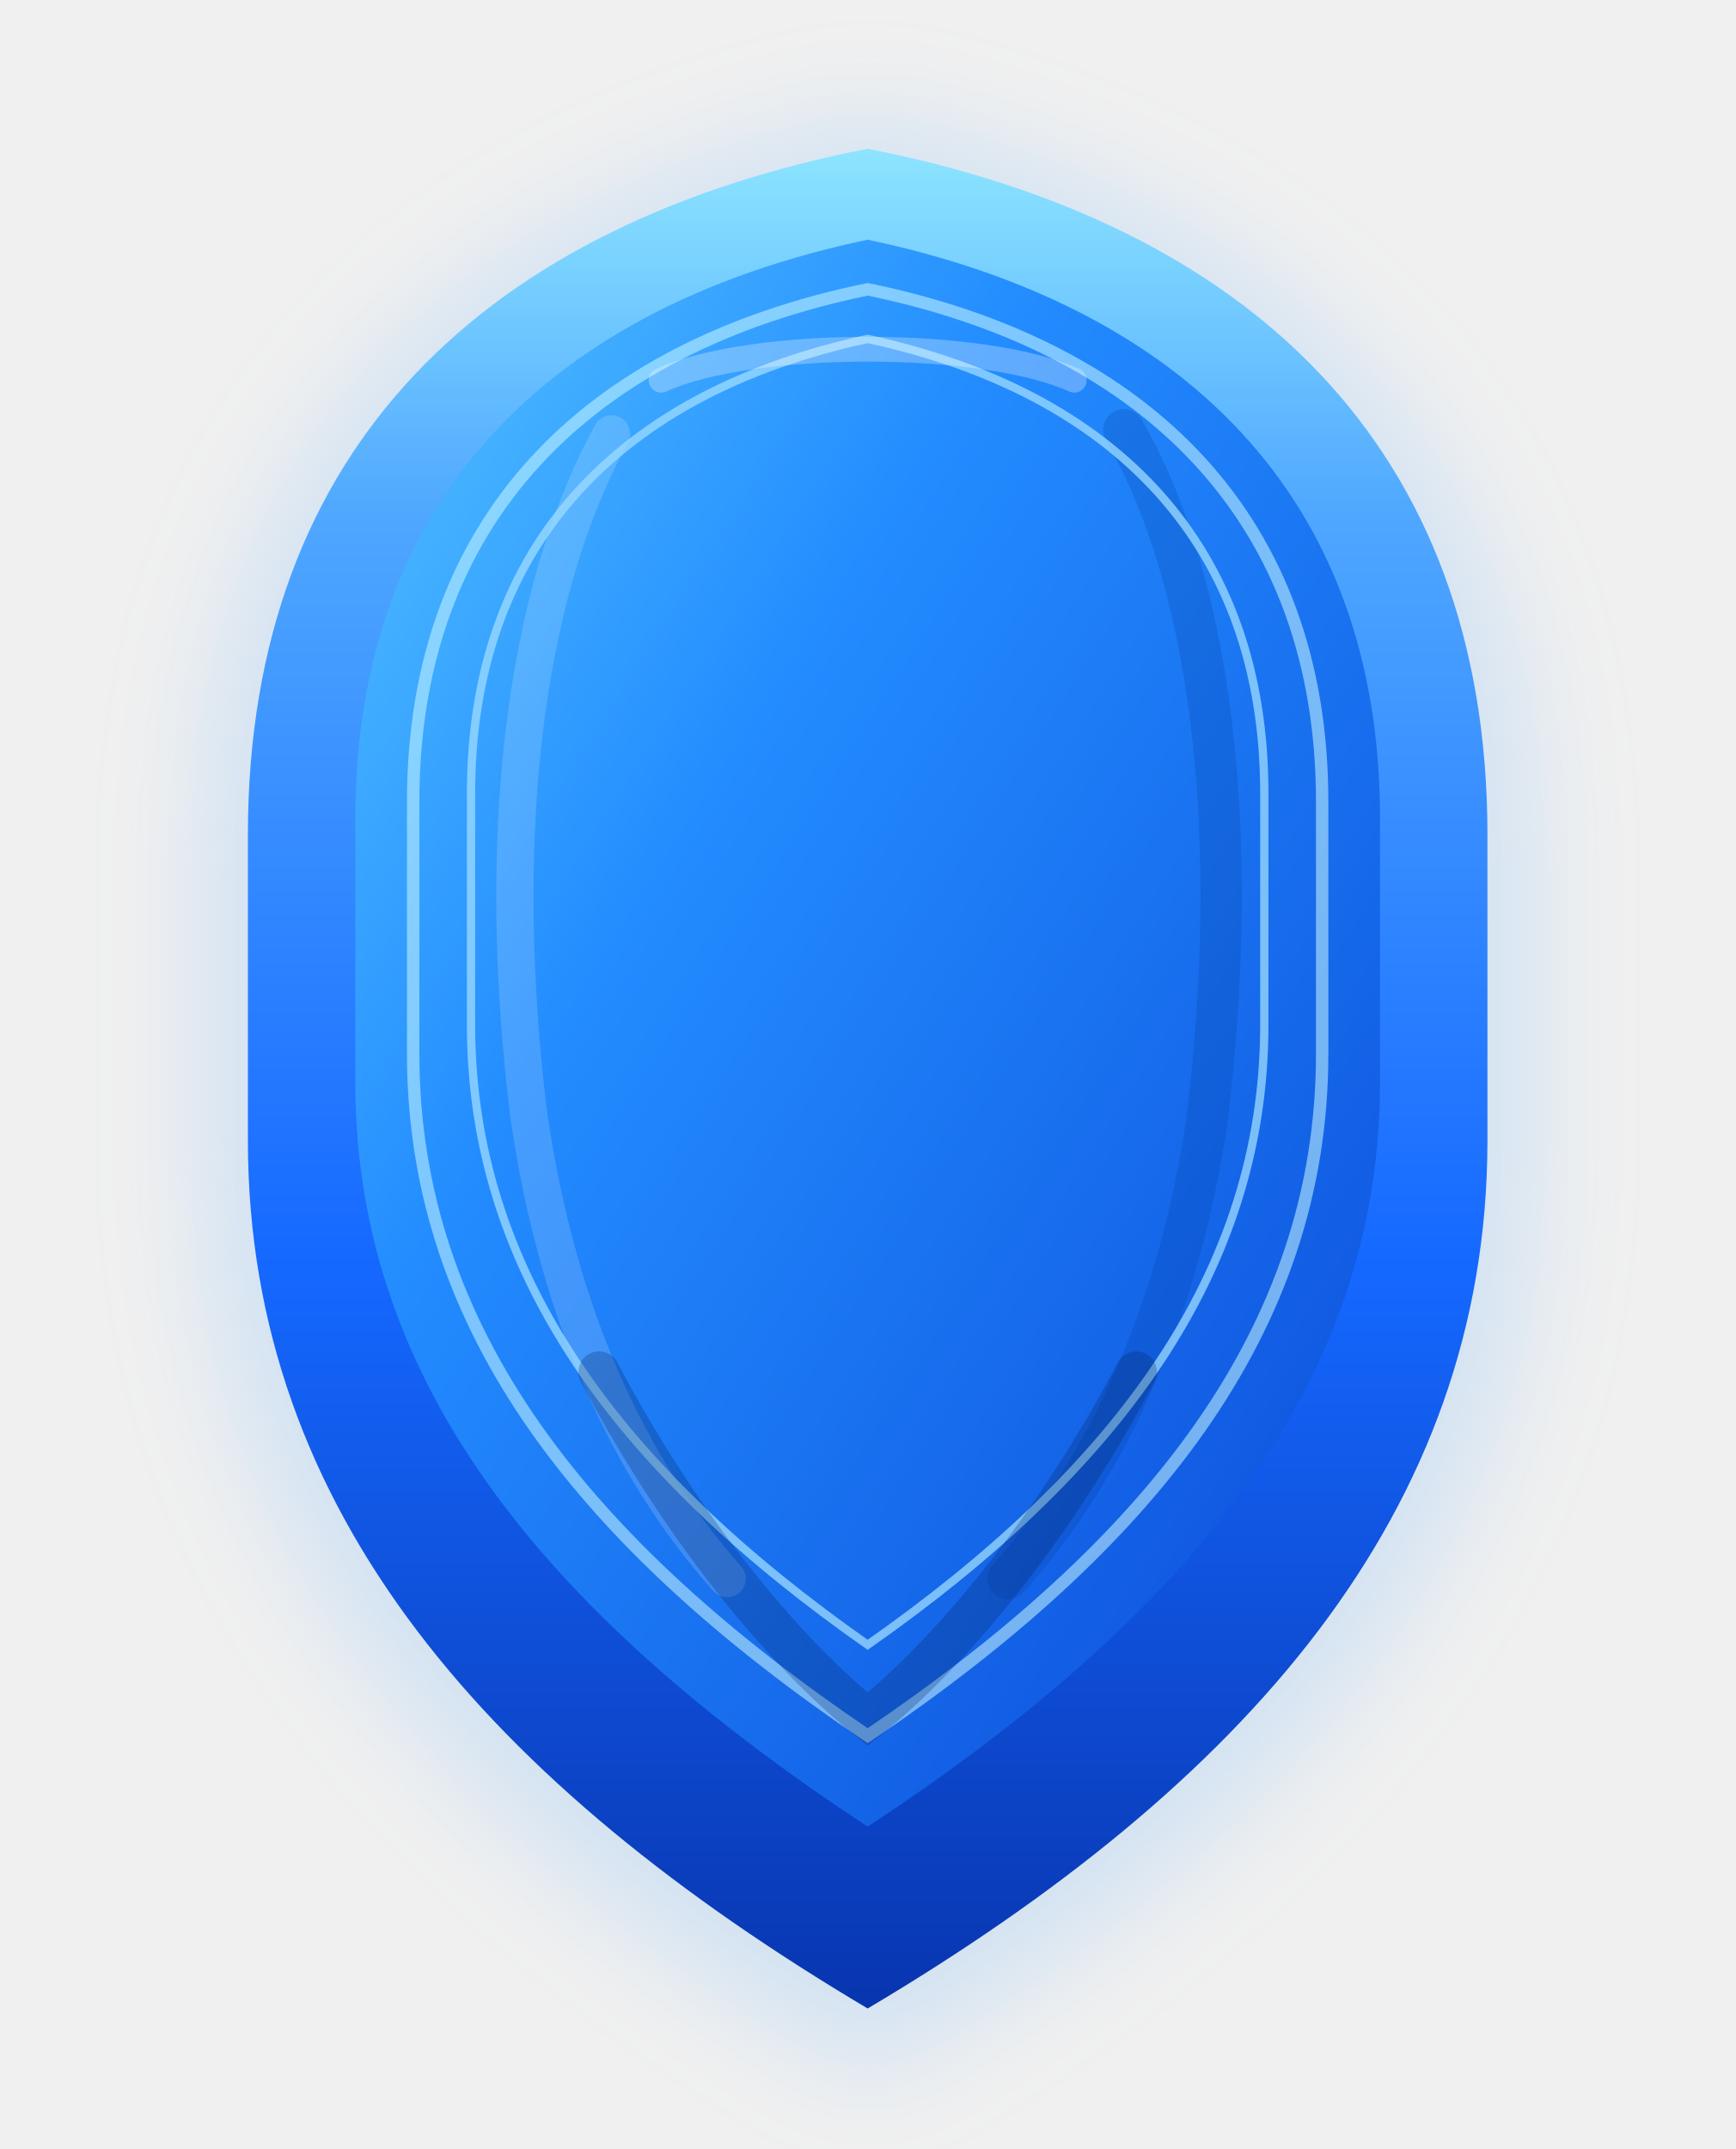
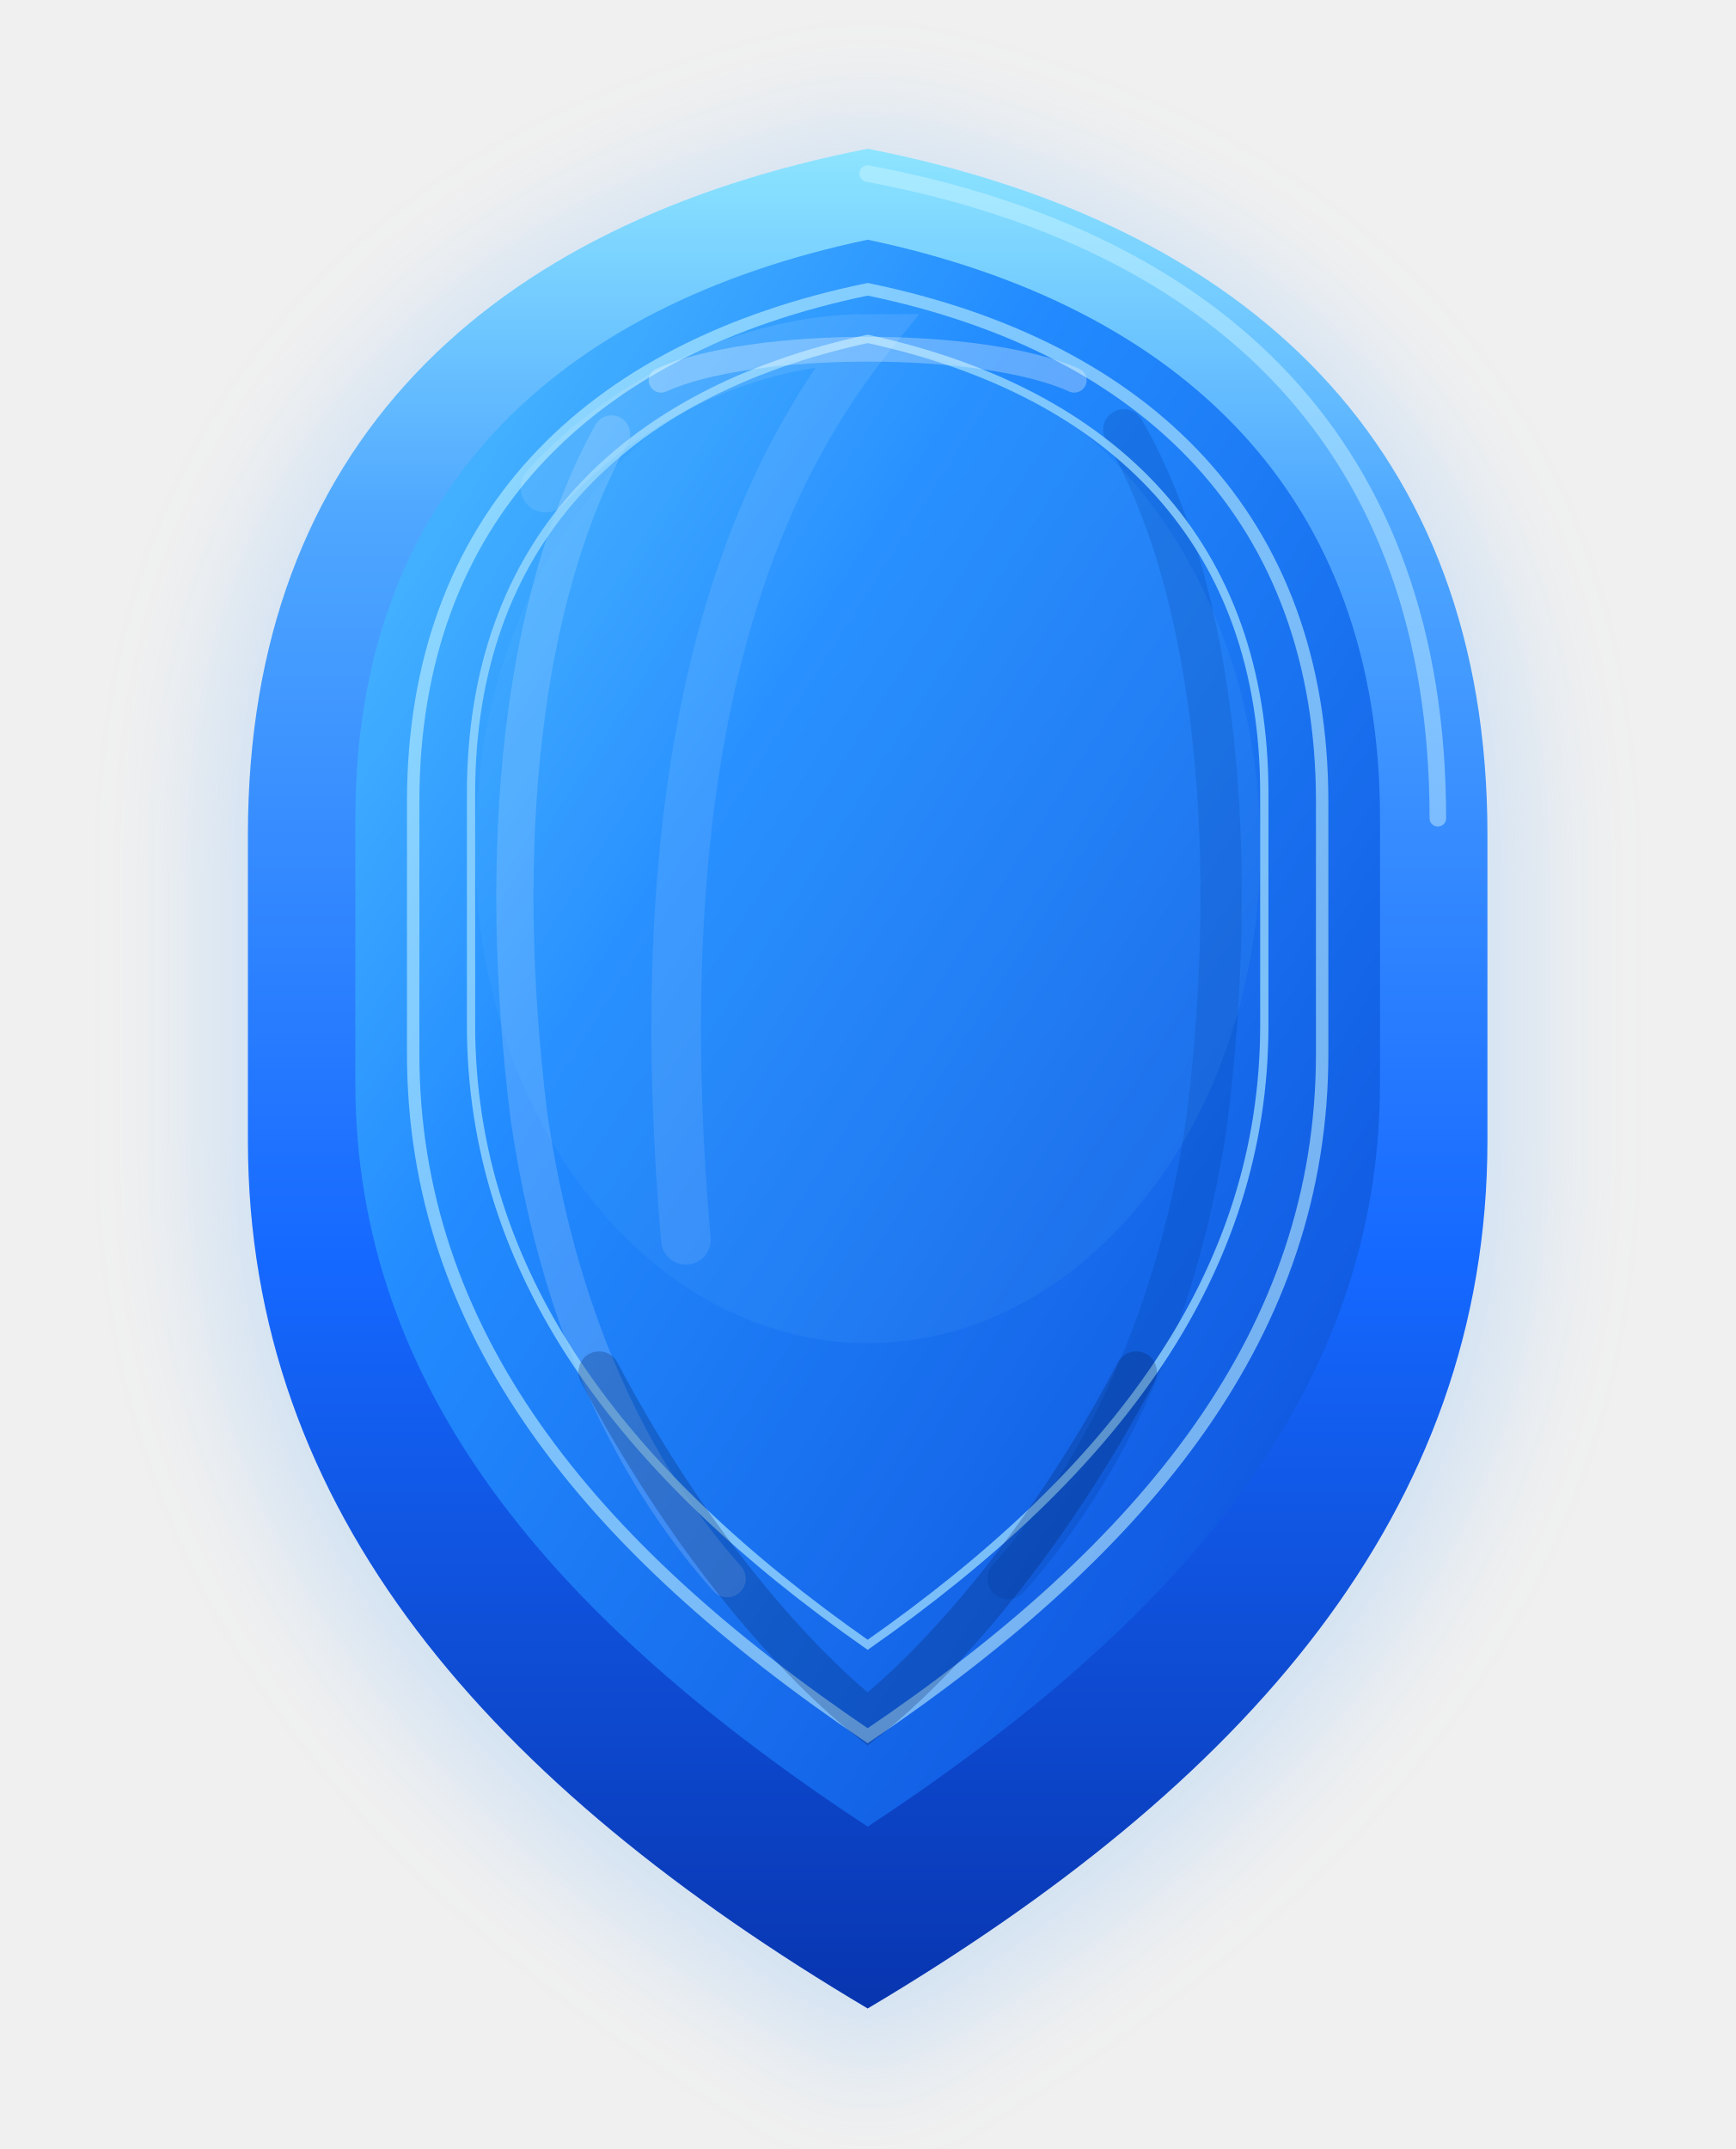
<svg xmlns="http://www.w3.org/2000/svg" viewBox="0 0 420 520">
  <defs>
    <linearGradient id="frame" x1="0%" y1="0%" x2="0%" y2="100%">
      <stop offset="0%" stop-color="#8EE6FF" />
      <stop offset="20%" stop-color="#4FA7FF" />
      <stop offset="60%" stop-color="#1568FF" />
      <stop offset="100%" stop-color="#0834AE" />
    </linearGradient>
    <linearGradient id="body" x1="0%" y1="0%" x2="100%" y2="100%">
      <stop offset="0%" stop-color="#56C5FF" />
      <stop offset="35%" stop-color="#238CFF" />
      <stop offset="100%" stop-color="#0A49D8" />
    </linearGradient>
    <filter id="glow">
      <feGaussianBlur stdDeviation="12" />
    </filter>
  </defs>
  <path d=" M210 28 C308 48 372 106 372 206 L372 282 C372 378 307 448 210 503 C113 448 48 378 48 282 L48 206 C48 106 112 48 210 28 Z" fill="#4FA7FF" opacity=".18" filter="url(#glow)" />
  <path d=" M210 36 C302 54 360 108 360 202 L360 276 C360 366 301 432 210 486 C119 432 60 366 60 276 L60 202 C60 108 118 54 210 36 Z" fill="url(#frame)" />
  <path d=" M210 58 C286 74 334 120 334 198 L334 262 C334 336 286 392 210 442 C134 392 86 336 86 262 L86 198 C86 120 134 74 210 58 Z" fill="url(#body)" />
  <path d=" M210 70 C278 84 320 126 320 194 L320 255 C320 322 278 374 210 420 C142 374 100 322 100 255 L100 194 C100 126 142 84 210 70 Z" fill="none" stroke="#C9F7FF" stroke-width="3" opacity=".55" />
  <path d=" M148 105 C126 145 120 205 128 270 C135 318 152 355 176 382" fill="none" stroke="#FFFFFF" stroke-width="9" stroke-linecap="round" opacity=".16" />
  <path d=" M272 104 C295 144 300 208 292 272 C285 318 268 355 244 382" fill="none" stroke="#003D9F" stroke-width="10" stroke-linecap="round" opacity=".22" />
  <path d=" M210 82 C270 95 306 132 306 192 L306 248 C306 308 270 356 210 398 C150 356 114 308 114 248 L114 192 C114 132 150 95 210 82 Z" fill="none" stroke="#9EDCFF" stroke-width="2" opacity=".75" />
  <path d=" M160 92 C182 82 238 82 260 92" fill="none" stroke="#FFFFFF" stroke-width="6" stroke-linecap="round" opacity=".28" />
  <path d=" M145 332 C165 370 190 400 210 416 C230 400 255 370 275 332" fill="none" stroke="#001B58" stroke-width="10" stroke-linecap="round" opacity=".25" />
+   <path d=" M132 118 C152 96 182 82 210 82 C170 132 158 208 166 300 " fill="none" stroke="#FFFFFF" stroke-width="12" stroke-linecap="round" opacity=".10" />
+   <path d=" M210 42 C295 58 348 108 348 198 " fill="none" stroke="#CFF6FF" stroke-width="4" stroke-linecap="round" opacity=".45" />
+   <ellipse cx="210" cy="205" rx="95" ry="120" fill="#79C8FF" opacity=".08" />
</svg>
